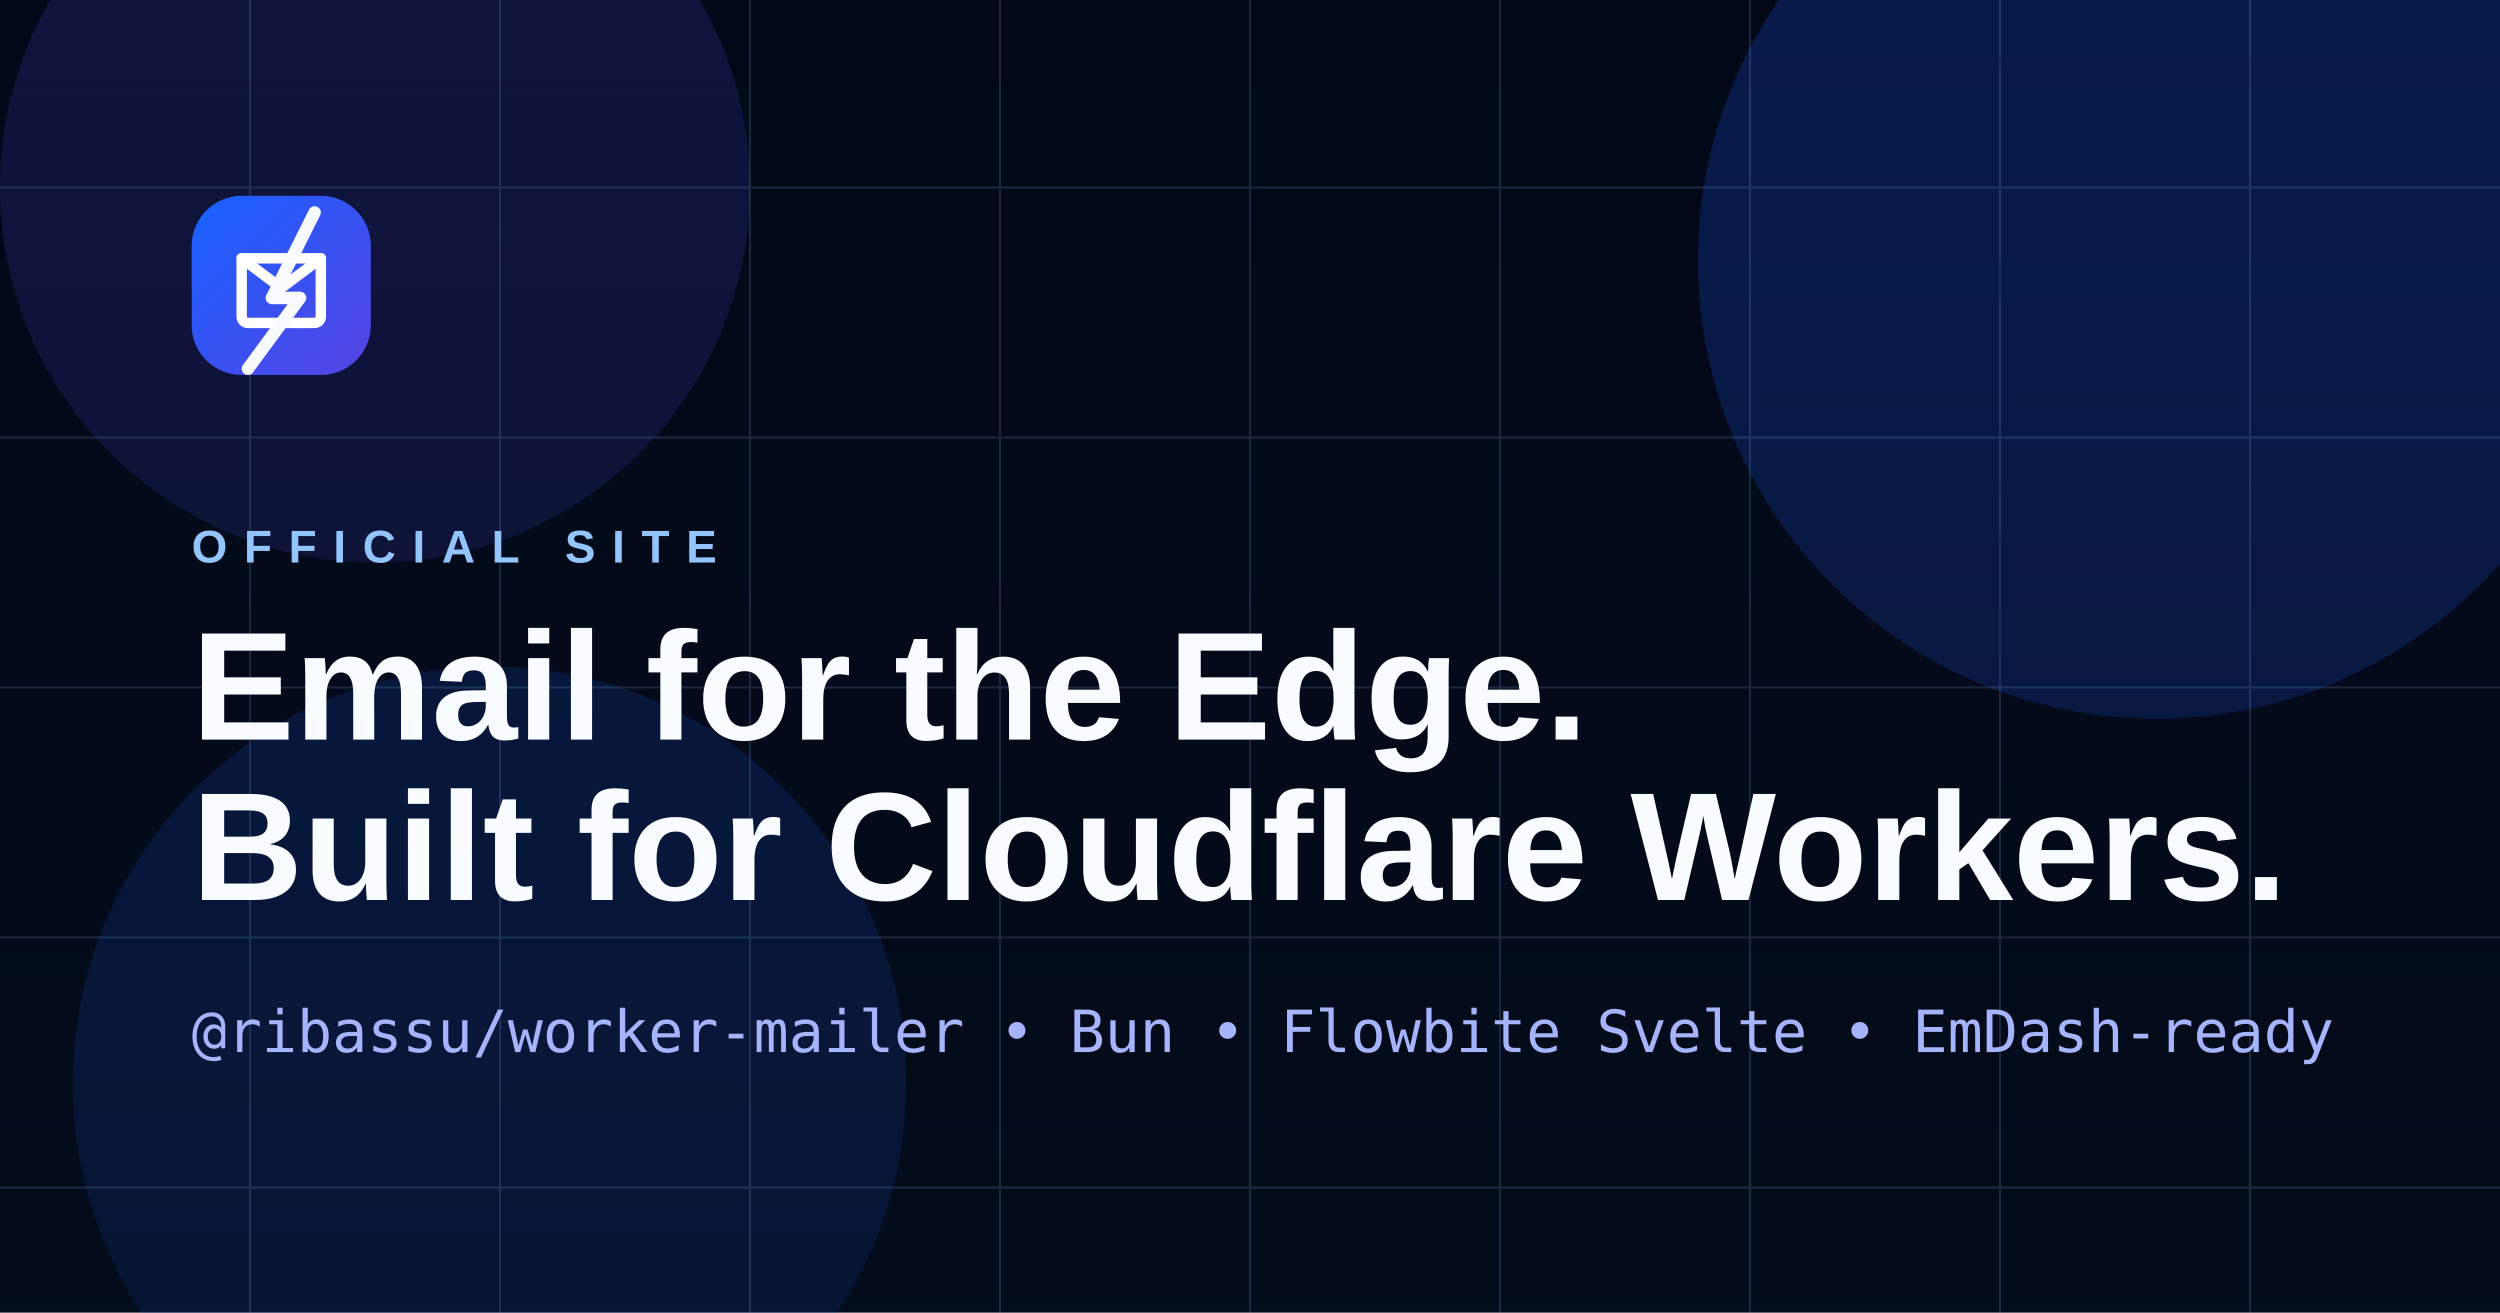
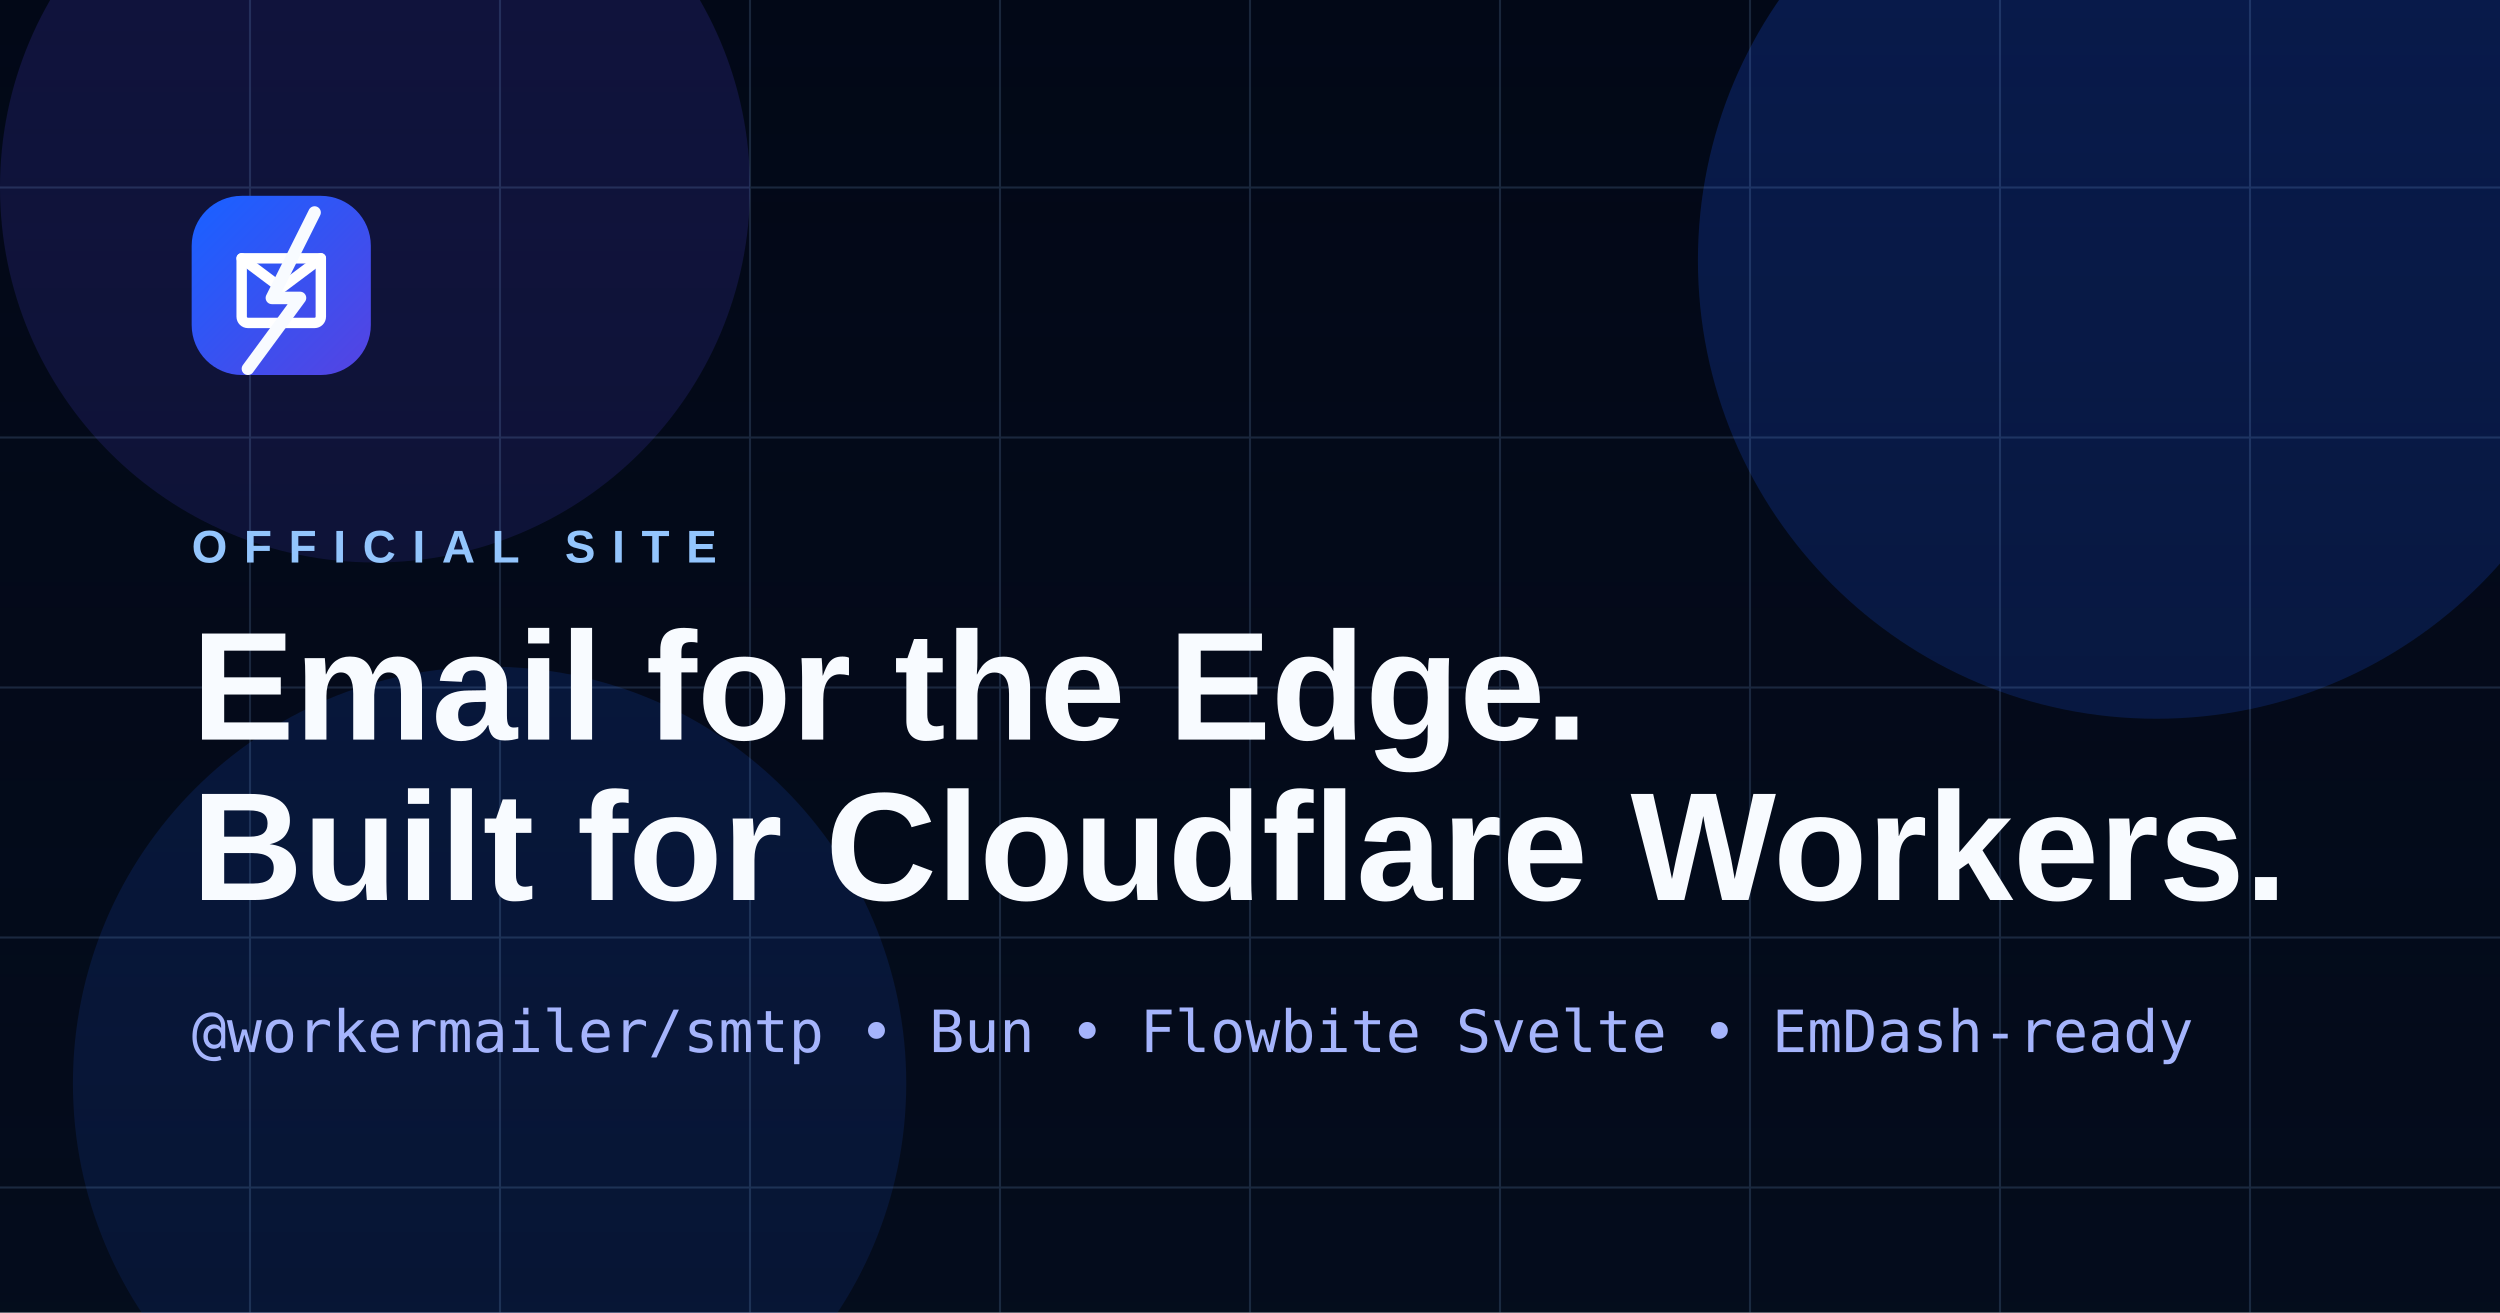
<svg xmlns="http://www.w3.org/2000/svg" width="1200" height="630" viewBox="0 0 1200 630" fill="none">
  <rect width="1200" height="630" fill="#020817" />
  <circle cx="1035" cy="125" r="220" fill="#1D5FFF" fill-opacity=".22" />
  <circle cx="180" cy="90" r="180" fill="#4F46E5" fill-opacity=".18" />
  <circle cx="235" cy="520" r="200" fill="#1D5FFF" fill-opacity=".18" />
  <path d="M0 0H1200V630H0Z" fill="url(#fade)" />
  <g opacity=".16">
    <path d="M120 0V630M240 0V630M360 0V630M480 0V630M600 0V630M720 0V630M840 0V630M960 0V630M1080 0V630" stroke="#93C5FD" />
    <path d="M0 90H1200M0 210H1200M0 330H1200M0 450H1200M0 570H1200" stroke="#93C5FD" />
  </g>
  <rect x="92" y="94" width="86" height="86" rx="24" fill="url(#brand)" />
  <path d="M116 124L135 138.25L154 124" stroke="white" stroke-width="5" stroke-linecap="round" stroke-linejoin="round" />
  <path d="M116 124H154V152C154 153.657 152.657 155 151 155H119C117.343 155 116 153.657 116 152V124Z" stroke="white" stroke-width="5" stroke-linejoin="round" />
  <path d="M151 102L130.5 143H144L119 177" stroke="#F8FBFF" stroke-width="6" stroke-linecap="round" stroke-linejoin="round" />
  <text x="92" y="270" fill="#93C5FD" font-family="Space Grotesk, Arial, sans-serif" font-size="22" font-weight="700" letter-spacing="8">OFFICIAL SITE</text>
  <text x="92" y="355" fill="#F8FBFF" font-family="Space Grotesk, Arial, sans-serif" font-size="74" font-weight="700">
		Email for the Edge.
	</text>
  <text x="92" y="432" fill="#F8FBFF" font-family="Space Grotesk, Arial, sans-serif" font-size="74" font-weight="700">
		Built for Cloudflare Workers.
	</text>
  <text x="92" y="505" fill="#A5B4FC" font-family="JetBrains Mono, monospace" font-size="28">
- 		@ribassu/worker-mailer   •   Bun   •   Flowbite Svelte   •   EmDash-ready
+ 		@workermailer/smtp   •   Bun   •   Flowbite Svelte   •   EmDash-ready
	</text>
  <defs>
    <linearGradient id="brand" x1="100" y1="100" x2="170" y2="170" gradientUnits="userSpaceOnUse">
      <stop stop-color="#1D5FFF" />
      <stop offset="1" stop-color="#4F46E5" />
    </linearGradient>
    <linearGradient id="fade" x1="600" y1="0" x2="600" y2="630" gradientUnits="userSpaceOnUse">
      <stop stop-color="#081223" stop-opacity="0" />
      <stop offset="1" stop-color="#081223" stop-opacity=".42" />
    </linearGradient>
  </defs>
</svg>
